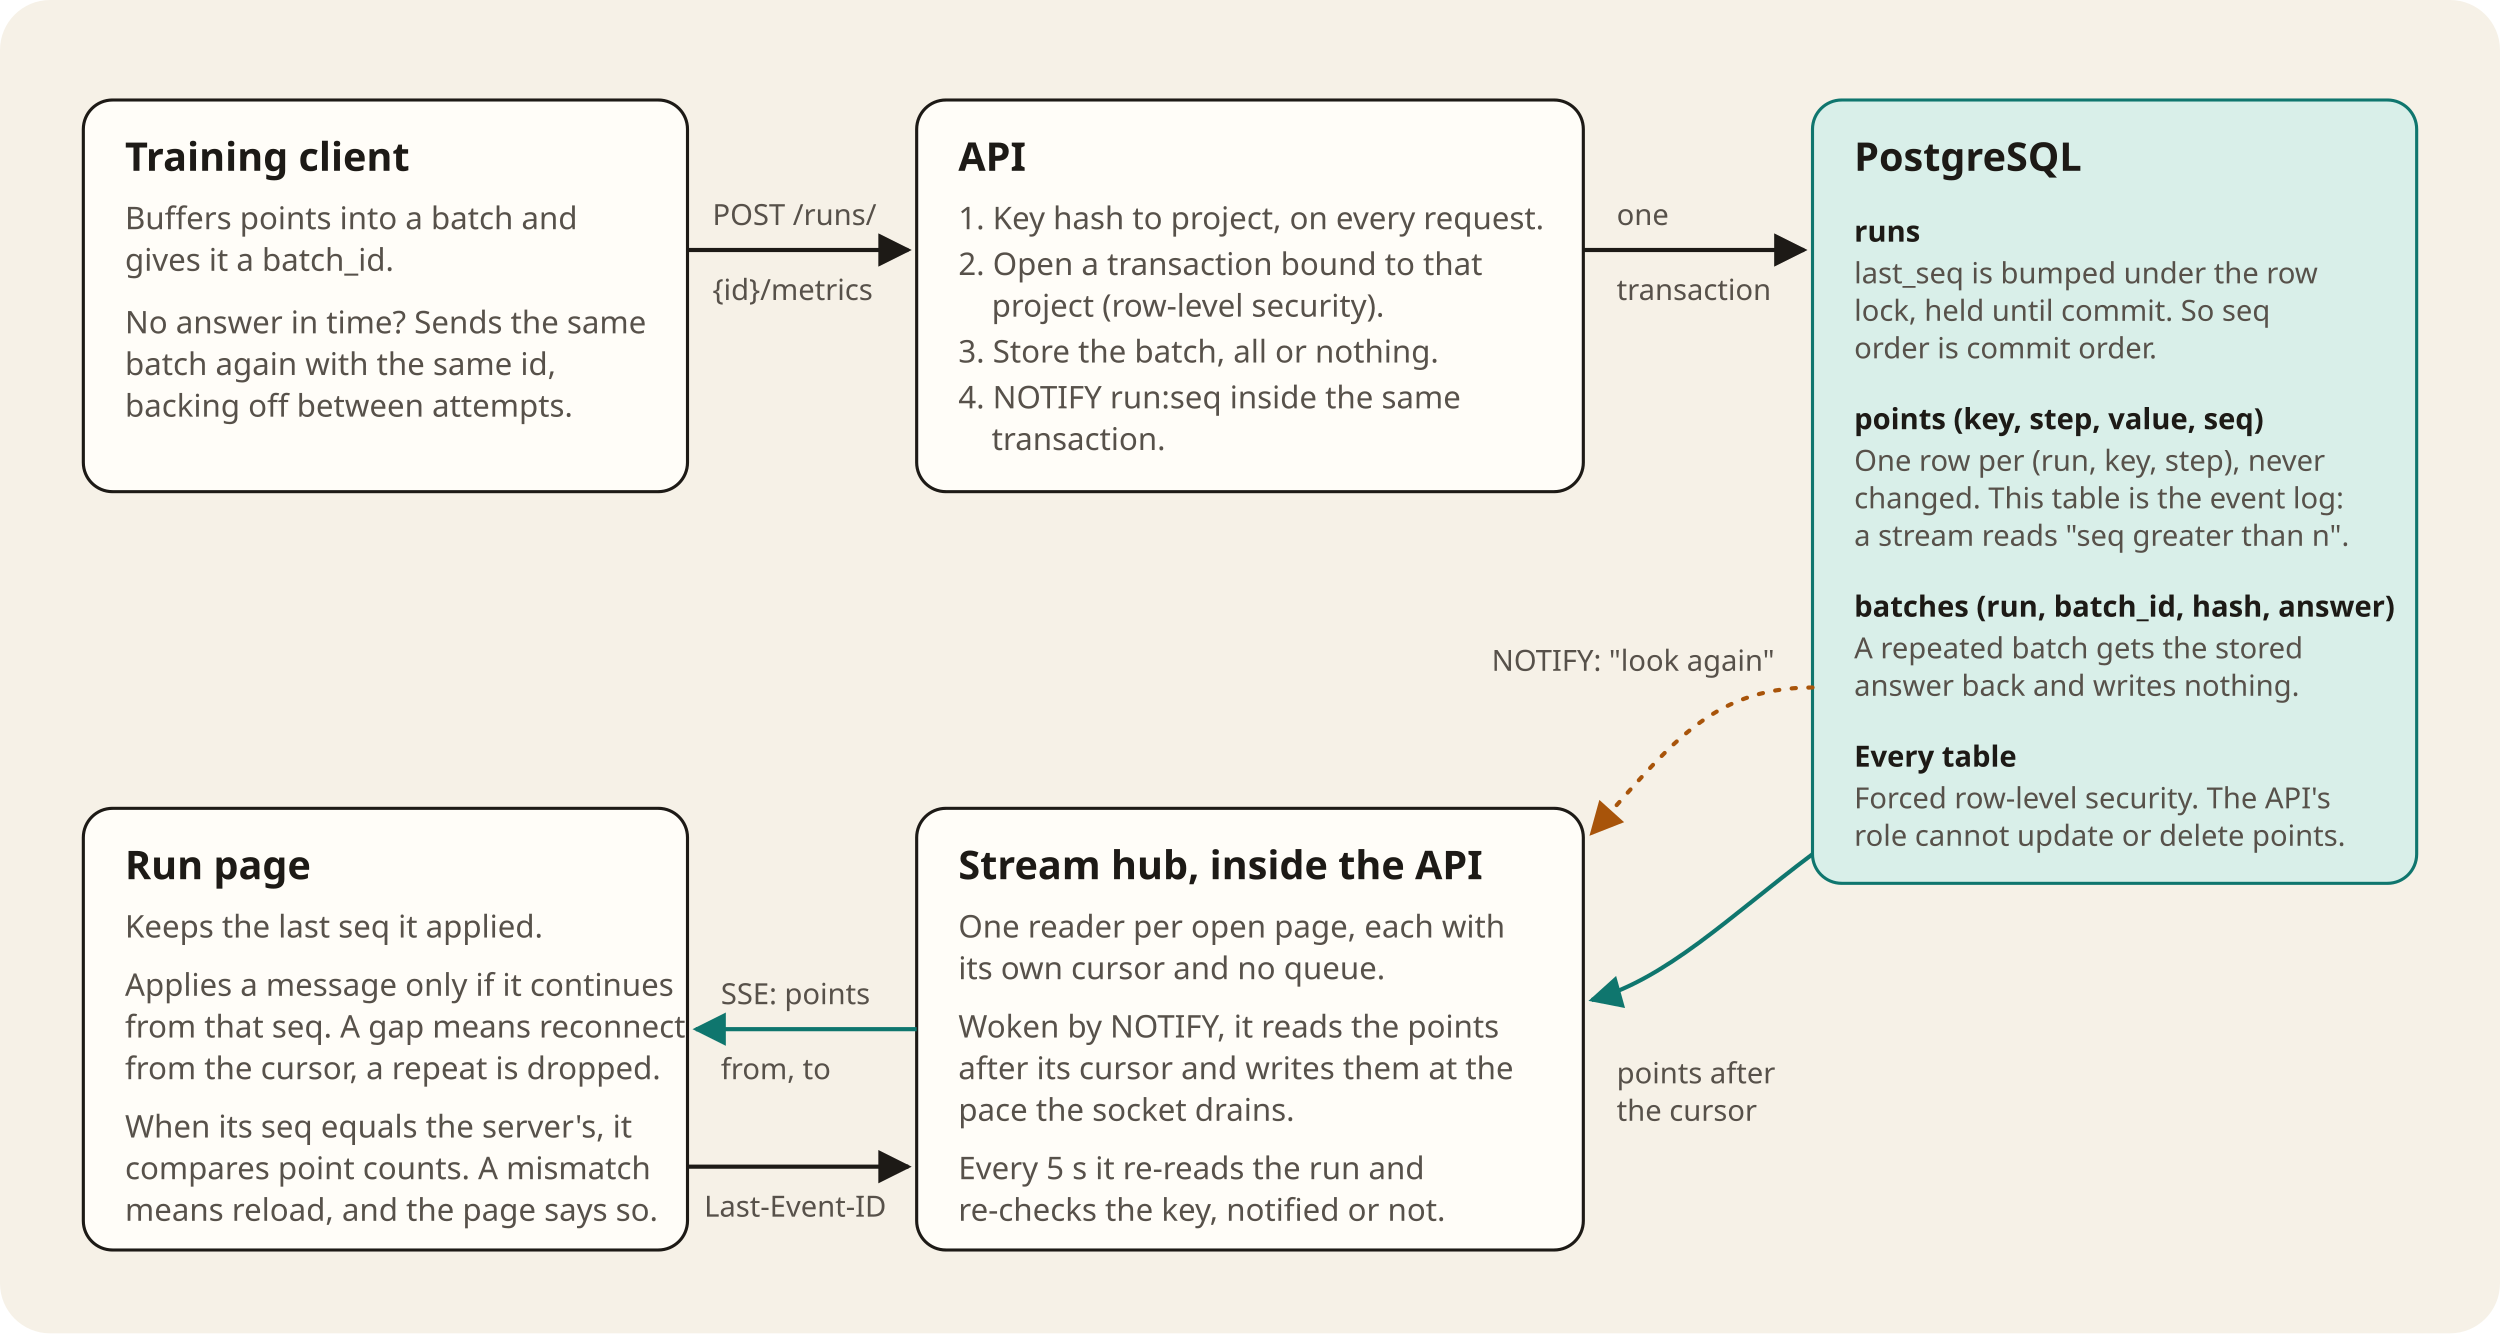
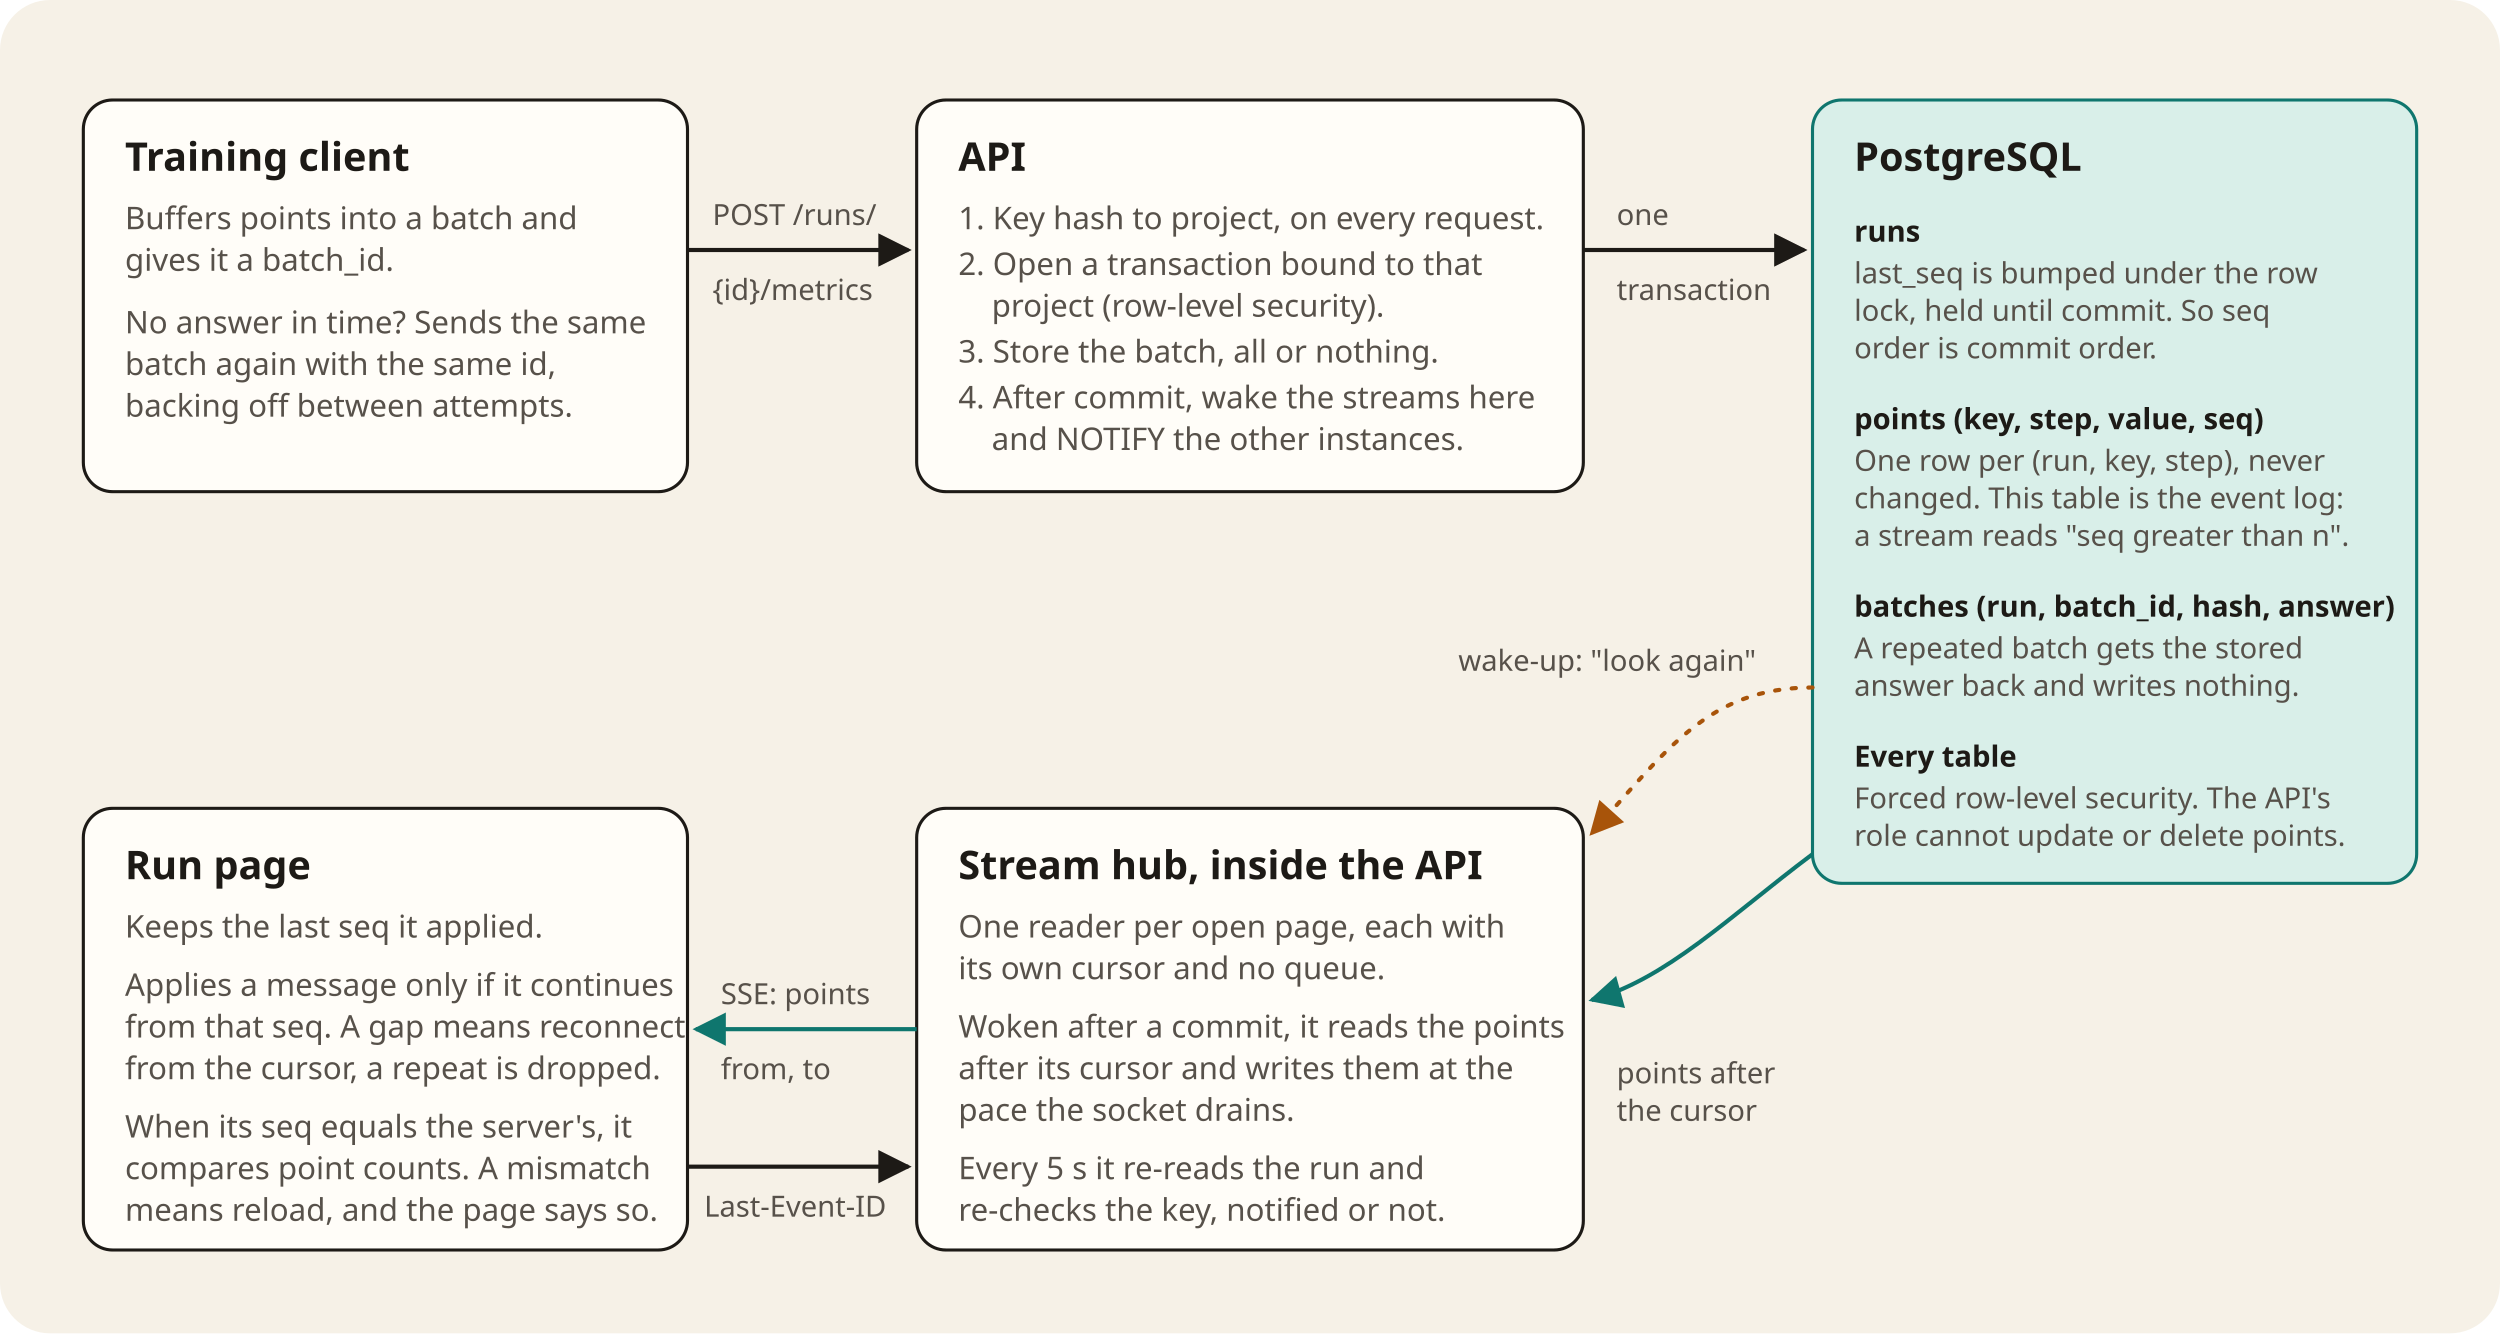
<svg xmlns="http://www.w3.org/2000/svg" viewBox="0 0 1200 640" width="1200" height="640" role="img" aria-label="How a batch travels from a training client to a live page">
  <style>
    text { font-family: 'Figtree', 'Segoe UI', system-ui, sans-serif; fill: #1d1a16; }
    .h { font-weight: 700; font-size: 19px; }
    .b { font-size: 15px; fill: #57514a; }
    .s { font-size: 14px; fill: #57514a; }
    .k { font-weight: 700; font-size: 14px; }
    .box { fill: #fffdf8; stroke: #1d1a16; stroke-width: 1.5; }
    .db { fill: #d9efe9; stroke: #0f766e; stroke-width: 1.5; }
    .write { stroke: #1d1a16; stroke-width: 2; fill: none; }
    .read { stroke: #0f766e; stroke-width: 2; fill: none; }
    .hint { stroke: #a8540a; stroke-width: 2; fill: none; stroke-dasharray: 2 6; stroke-linecap: round; }
  </style>
  <defs>
    <marker id="a" viewBox="0 0 10 10" refX="9" refY="5" markerWidth="8" markerHeight="8" orient="auto-start-reverse">
      <path d="M0,0 L10,5 L0,10z" fill="#1d1a16" />
    </marker>
    <marker id="g" viewBox="0 0 10 10" refX="9" refY="5" markerWidth="8" markerHeight="8" orient="auto-start-reverse">
      <path d="M0,0 L10,5 L0,10z" fill="#0f766e" />
    </marker>
    <marker id="o" viewBox="0 0 10 10" refX="9" refY="5" markerWidth="8" markerHeight="8" orient="auto-start-reverse">
      <path d="M0,0 L10,5 L0,10z" fill="#a8540a" />
    </marker>
  </defs>
  <rect width="1200" height="640" rx="24" fill="#f6f1e7" />
  <rect class="box" x="40" y="48" width="290" height="188" rx="14" />
  <text class="h" x="60" y="82">Training client</text>
  <text class="b" x="60" y="110">Buffers points into a batch and</text>
  <text class="b" x="60" y="130">gives it a batch_id.</text>
  <text class="b" x="60" y="160">No answer in time? Sends the same</text>
  <text class="b" x="60" y="180">batch again with the same id,</text>
  <text class="b" x="60" y="200">backing off between attempts.</text>
  <rect class="box" x="440" y="48" width="320" height="188" rx="14" />
  <text class="h" x="460" y="82">API</text>
  <text class="b" x="460" y="110">1. Key hash to project, on every request.</text>
  <text class="b" x="460" y="132">2. Open a transaction bound to that</text>
  <text class="b" x="476" y="152">project (row-level security).</text>
  <text class="b" x="460" y="174">3. Store the batch, all or nothing.</text>
-   <text class="b" x="460" y="196">4. NOTIFY run:seq inside the same</text>
-   <text class="b" x="476" y="216">transaction.</text>
+   <text class="b" x="460" y="196">4. After commit, wake the streams here</text>
+   <text class="b" x="476" y="216">and NOTIFY the other instances.</text>
  <rect class="db" x="870" y="48" width="290" height="376" rx="14" />
  <text class="h" x="890" y="82">PostgreSQL</text>
  <text class="k" x="890" y="116">runs</text>
  <text class="s" x="890" y="136">last_seq is bumped under the row</text>
  <text class="s" x="890" y="154">lock, held until commit. So seq</text>
  <text class="s" x="890" y="172">order is commit order.</text>
  <text class="k" x="890" y="206">points (key, step, value, seq)</text>
  <text class="s" x="890" y="226">One row per (run, key, step), never</text>
  <text class="s" x="890" y="244">changed. This table is the event log:</text>
  <text class="s" x="890" y="262">a stream reads "seq greater than n".</text>
  <text class="k" x="890" y="296">batches (run, batch_id, hash, answer)</text>
  <text class="s" x="890" y="316">A repeated batch gets the stored</text>
  <text class="s" x="890" y="334">answer back and writes nothing.</text>
  <text class="k" x="890" y="368">Every table</text>
  <text class="s" x="890" y="388">Forced row-level security. The API's</text>
  <text class="s" x="890" y="406">role cannot update or delete points.</text>
  <path class="write" marker-end="url(#a)" d="M330,120 H436" />
  <text class="s" x="342" y="108">POST /runs/</text>
  <text class="s" x="342" y="144">{id}/metrics</text>
  <path class="write" marker-end="url(#a)" d="M760,120 H866" />
  <text class="s" x="776" y="108">one</text>
  <text class="s" x="776" y="144">transaction</text>
  <rect class="box" x="440" y="388" width="320" height="212" rx="14" />
  <text class="h" x="460" y="422">Stream hub, inside the API</text>
  <text class="b" x="460" y="450">One reader per open page, each with</text>
  <text class="b" x="460" y="470">its own cursor and no queue.</text>
-   <text class="b" x="460" y="498">Woken by NOTIFY, it reads the points</text>
+   <text class="b" x="460" y="498">Woken after a commit, it reads the points</text>
  <text class="b" x="460" y="518">after its cursor and writes them at the</text>
  <text class="b" x="460" y="538">pace the socket drains.</text>
  <text class="b" x="460" y="566">Every 5 s it re-reads the run and</text>
  <text class="b" x="460" y="586">re-checks the key, notified or not.</text>
  <rect class="box" x="40" y="388" width="290" height="212" rx="14" />
  <text class="h" x="60" y="422">Run page</text>
  <text class="b" x="60" y="450">Keeps the last seq it applied.</text>
  <text class="b" x="60" y="478">Applies a message only if it continues</text>
  <text class="b" x="60" y="498">from that seq. A gap means reconnect</text>
  <text class="b" x="60" y="518">from the cursor, a repeat is dropped.</text>
  <text class="b" x="60" y="546">When its seq equals the server's, it</text>
  <text class="b" x="60" y="566">compares point counts. A mismatch</text>
  <text class="b" x="60" y="586">means reload, and the page says so.</text>
  <path class="hint" marker-end="url(#o)" d="M870,330 C820,330 800,360 764,400" />
-   <text class="s" x="716" y="322" fill="#a8540a">NOTIFY: "look again"</text>
+   <text class="s" x="700" y="322" fill="#a8540a">wake-up: "look again"</text>
  <path class="read" marker-end="url(#g)" d="M870,410 C830,440 800,470 764,480" />
  <text class="s" x="776" y="520">points after</text>
  <text class="s" x="776" y="538">the cursor</text>
  <path class="read" marker-end="url(#g)" d="M440,494 H334" />
  <text class="s" x="346" y="482">SSE: points</text>
  <text class="s" x="346" y="518">from, to</text>
  <path class="write" marker-end="url(#a)" d="M330,560 H436" />
  <text class="s" x="338" y="584">Last-Event-ID</text>
</svg>
